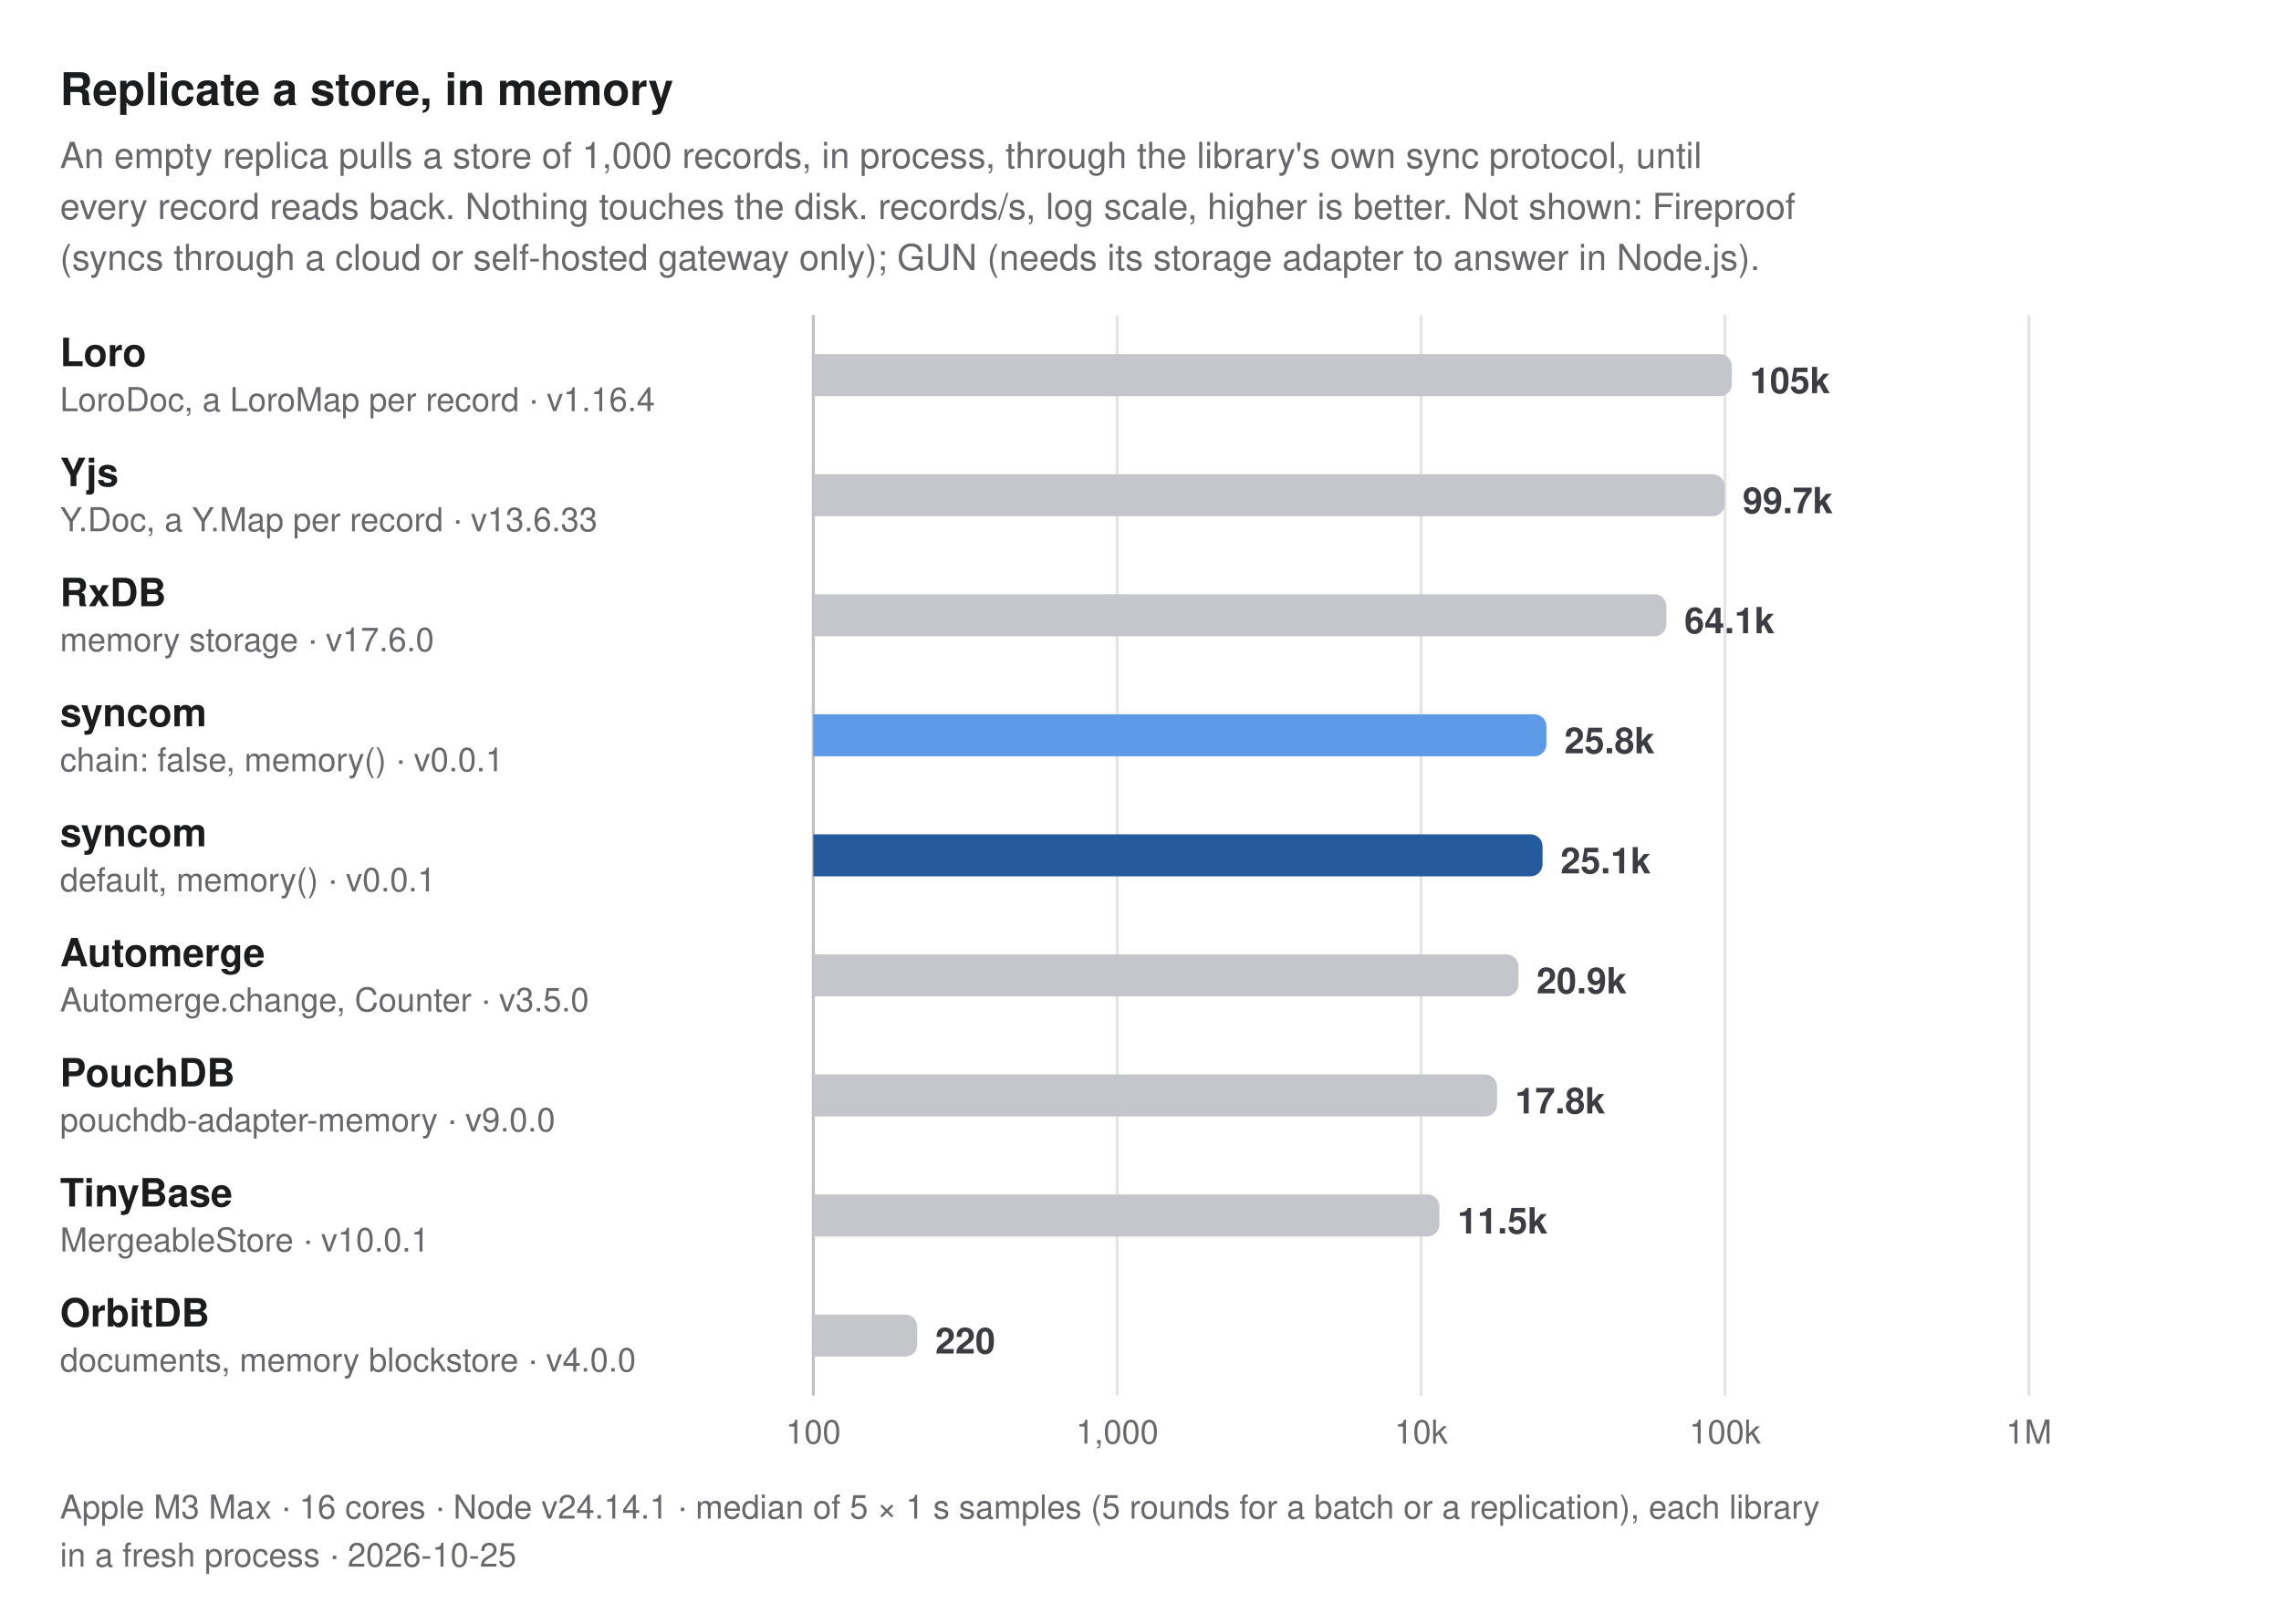
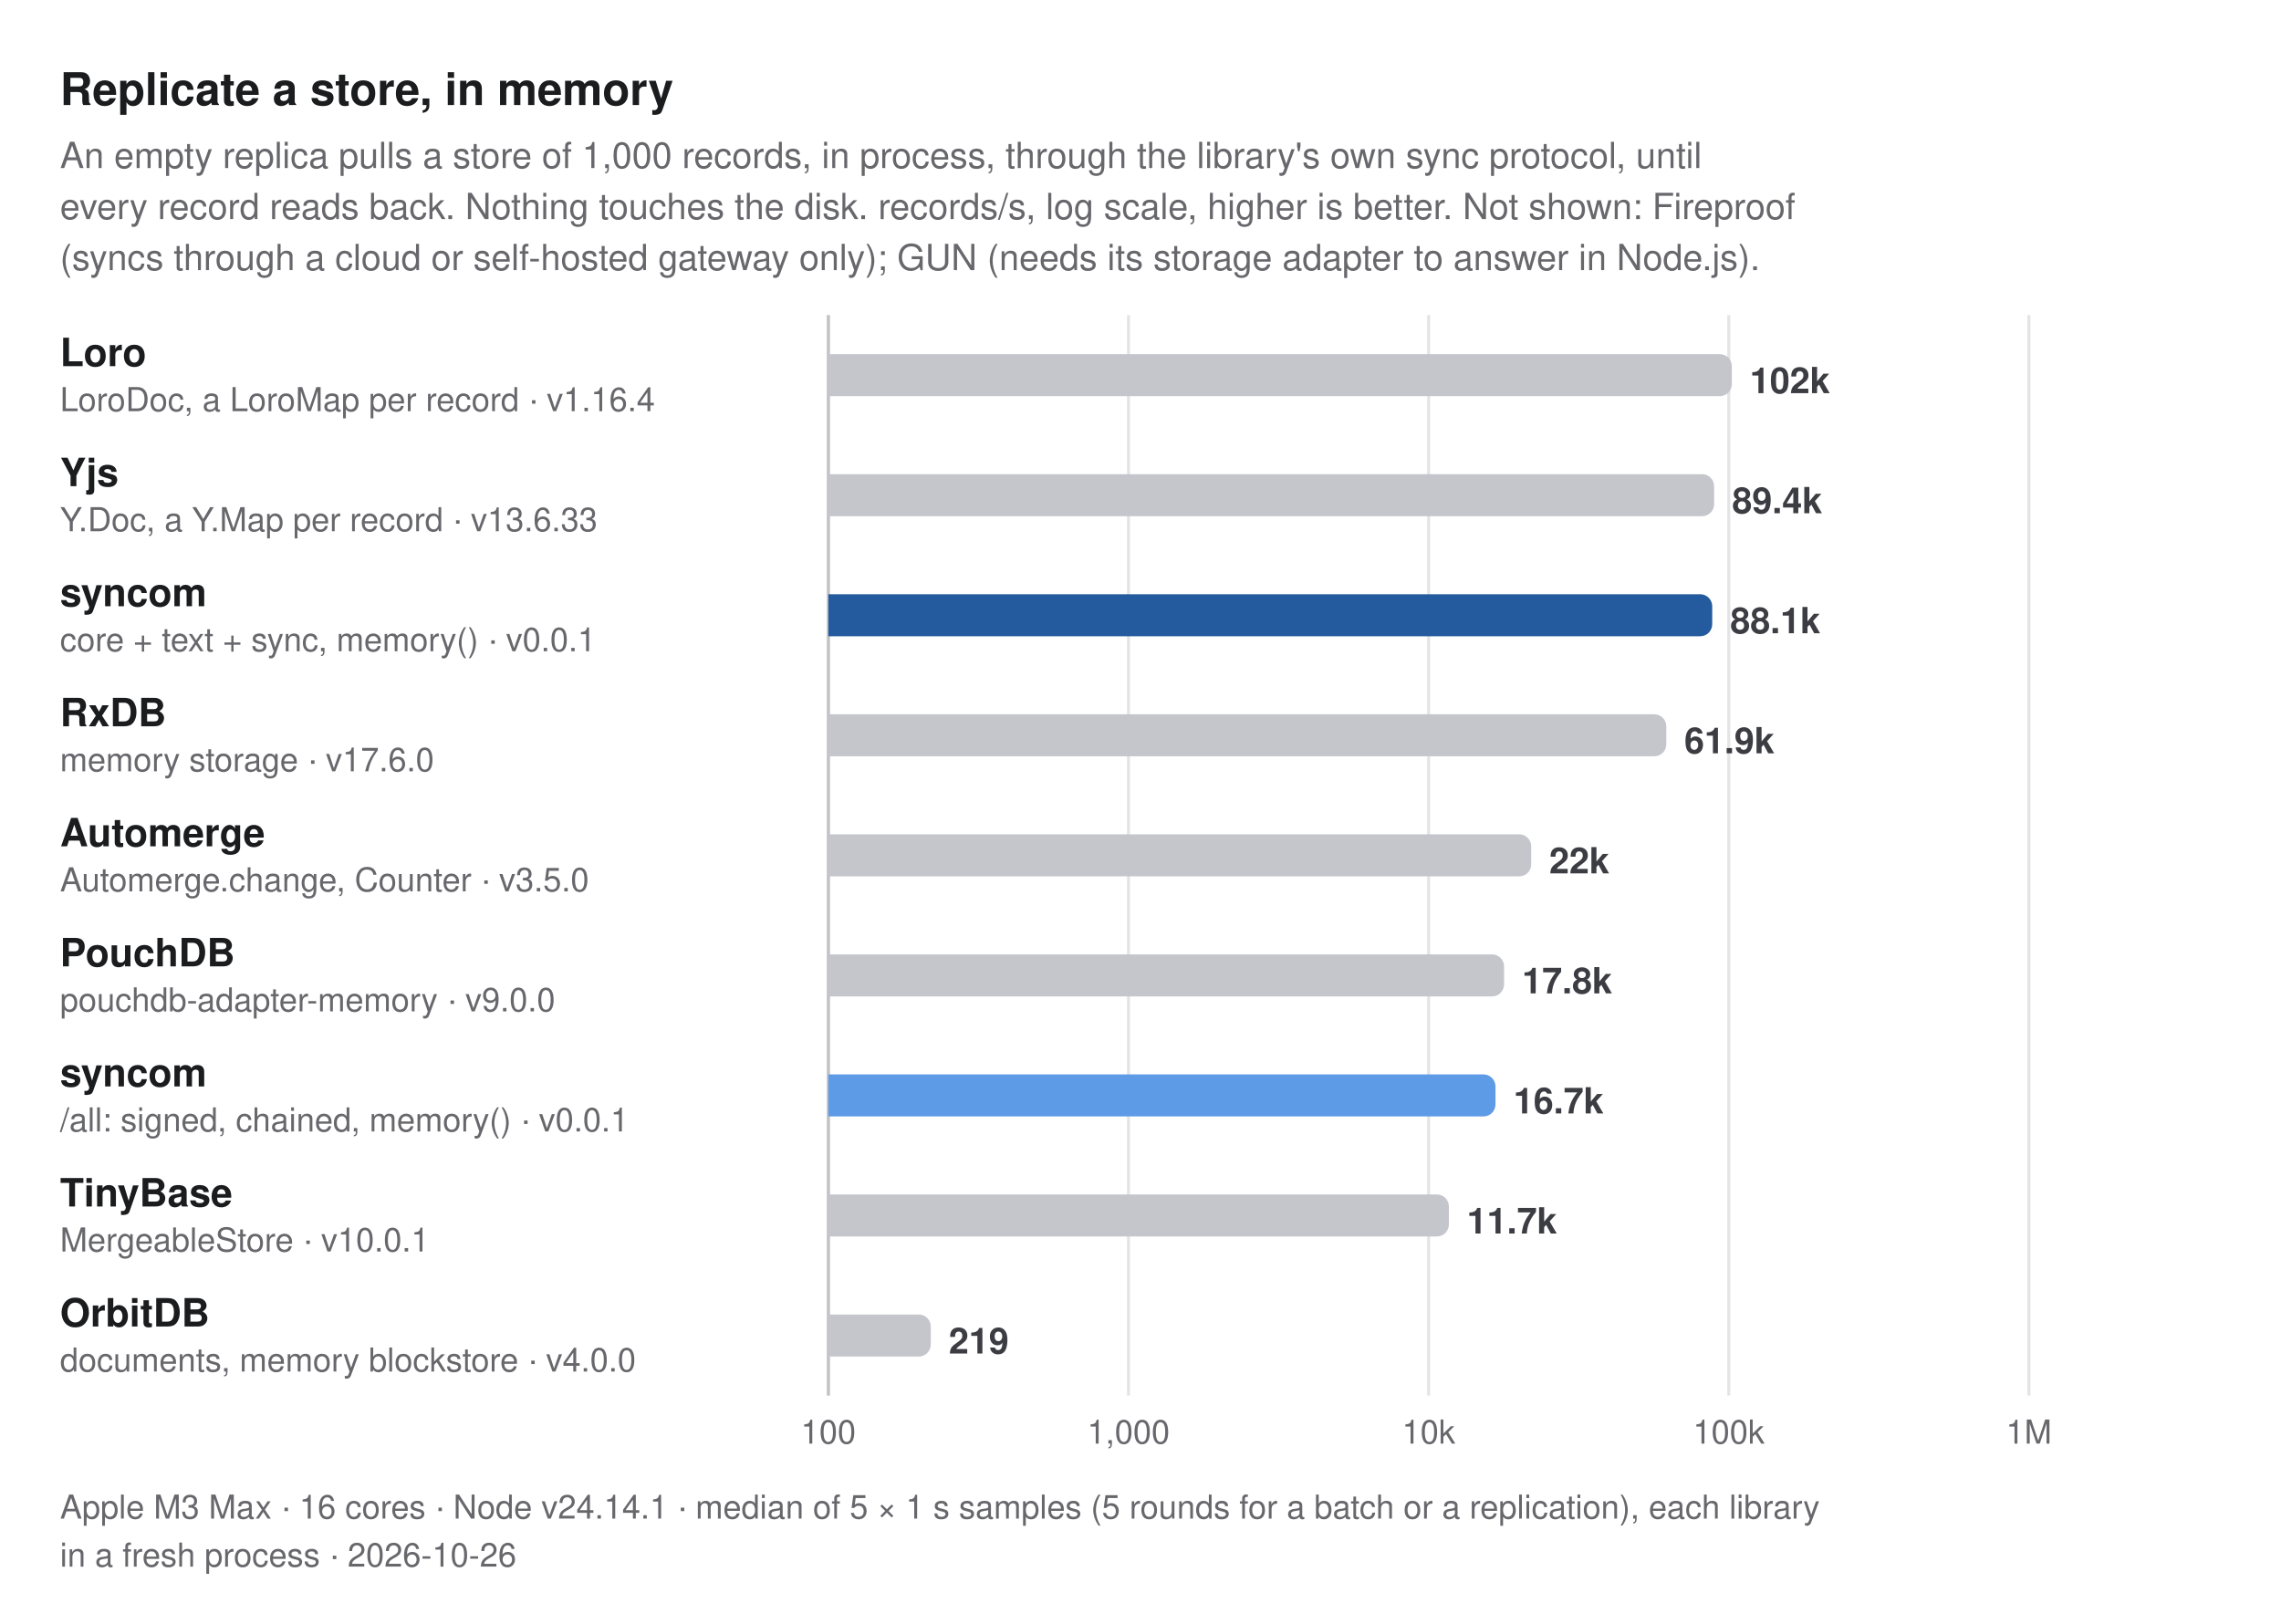
<svg xmlns="http://www.w3.org/2000/svg" width="760" height="541" viewBox="0 0 760 541" role="img" aria-label="Replicate a store, in memory. An empty replica pulls a store of 1,000 records, in process, through the library's own sync protocol, until every record reads back. Nothing touches the disk. records/s, log scale, higher is better. Not shown: Fireproof (syncs through a cloud or self-hosted gateway only); GUN (needs its storage adapter to answer in Node.js).">
  <style>
  text { font-family: -apple-system, BlinkMacSystemFont, "Segoe UI", Helvetica, Arial, sans-serif; }
  .title { font-size: 15px; font-weight: 700; fill: #1b1c1e; }
  .subtitle, .caption { font-size: 12px; fill: #67676c; }
  .caption { font-size: 11px; }
  .group { font-size: 11px; font-weight: 600; letter-spacing: 0.06em; fill: #67676c; }
  .label { font-size: 13px; font-weight: 600; fill: #1b1c1e; }
  .label.primary, .label.secondary { font-weight: 700; }
  .sublabel { font-size: 11px; fill: #67676c; }
  .value { font-size: 12px; font-weight: 600; fill: #3c3c43; font-variant-numeric: tabular-nums; }
  .value.small { font-size: 10px; }
  .legend { font-size: 11px; fill: #3c3c43; }
  .tick { font-size: 11px; fill: #67676c; font-variant-numeric: tabular-nums; }
  .grid { stroke: #e4e4e7; stroke-width: 1; }
  .axis { stroke: #c2c2c4; stroke-width: 1; }
  .ref { stroke: #67676c; stroke-width: 1; stroke-dasharray: 3 3; }
  .bar { fill: #c4c6cc; }
  .bar.primary { fill: #245a9e; }
  .bar.secondary { fill: #5e9be6; }
  @media (prefers-color-scheme: dark) {
    .title, .label { fill: #dfdfd6; }
    .subtitle, .caption, .group, .sublabel, .tick { fill: #98989f; }
    .value, .legend { fill: #c2c2c4; }
    .grid { stroke: #2e2e32; }
    .axis { stroke: #48484c; }
    .ref { stroke: #98989f; }
    .bar { fill: #46474e; }
    .bar.primary { fill: #8dbcf2; }
    .bar.secondary { fill: #3d7bd0; }
  }
</style>
  <text class="title" x="20" y="35">Replicate a store, in memory</text>
  <text class="subtitle" x="20" y="56">An empty replica pulls a store of 1,000 records, in process, through the library's own sync protocol, until</text>
  <text class="subtitle" x="20" y="73">every record reads back. Nothing touches the disk. records/s, log scale, higher is better. Not shown: Fireproof</text>
  <text class="subtitle" x="20" y="90">(syncs through a cloud or self-hosted gateway only); GUN (needs its storage adapter to answer in Node.js).</text>
-   <line class="grid" x1="271" y1="105" x2="271" y2="465" />
-   <text class="tick" x="271" y="481" text-anchor="middle">100</text>
-   <line class="grid" x1="372.25" y1="105" x2="372.25" y2="465" />
-   <text class="tick" x="372.25" y="481" text-anchor="middle">1,000</text>
-   <line class="grid" x1="473.5" y1="105" x2="473.5" y2="465" />
-   <text class="tick" x="473.5" y="481" text-anchor="middle">10k</text>
-   <line class="grid" x1="574.75" y1="105" x2="574.75" y2="465" />
-   <text class="tick" x="574.75" y="481" text-anchor="middle">100k</text>
+   <line class="grid" x1="276" y1="105" x2="276" y2="465" />
+   <text class="tick" x="276" y="481" text-anchor="middle">100</text>
+   <line class="grid" x1="376" y1="105" x2="376" y2="465" />
+   <text class="tick" x="376" y="481" text-anchor="middle">1,000</text>
+   <line class="grid" x1="476" y1="105" x2="476" y2="465" />
+   <text class="tick" x="476" y="481" text-anchor="middle">10k</text>
+   <line class="grid" x1="576" y1="105" x2="576" y2="465" />
+   <text class="tick" x="576" y="481" text-anchor="middle">100k</text>
  <line class="grid" x1="676" y1="105" x2="676" y2="465" />
  <text class="tick" x="676" y="481" text-anchor="middle">1M</text>
-   <line class="axis" x1="271" y1="105" x2="271" y2="465" />
+   <line class="axis" x1="276" y1="105" x2="276" y2="465" />
  <g>
    <text class="label" x="20" y="122">Loro</text>
    <text class="sublabel" x="20" y="137">LoroDoc, a LoroMap per record · v1.16.4</text>
-     <path class="bar" d="M271,118H573.034A4,4 0 0 1 577.034,122V128A4,4 0 0 1 573.034,132H271Z" />
-     <text class="value" x="583.034" y="131">105k</text>
+     <path class="bar" d="M276,118H573.024A4,4 0 0 1 577.024,122V128A4,4 0 0 1 573.024,132H276Z" />
+     <text class="value" x="583.024" y="131">102k</text>
  </g>
  <g>
    <text class="label" x="20" y="162">Yjs</text>
    <text class="sublabel" x="20" y="177">Y.Doc, a Y.Map per record · v13.6.33</text>
-     <path class="bar" d="M271,158H570.631A4,4 0 0 1 574.631,162V168A4,4 0 0 1 570.631,172H271Z" />
-     <text class="value" x="580.631" y="171">99.7k</text>
+     <path class="bar" d="M276,158H567.118A4,4 0 0 1 571.118,162V168A4,4 0 0 1 567.118,172H276Z" />
+     <text class="value" x="577.118" y="171">89.4k</text>
  </g>
  <g>
-     <text class="label" x="20" y="202">RxDB</text>
-     <text class="sublabel" x="20" y="217">memory storage · v17.6.0</text>
-     <path class="bar" d="M271,198H551.21A4,4 0 0 1 555.21,202V208A4,4 0 0 1 551.21,212H271Z" />
-     <text class="value" x="561.21" y="211">64.1k</text>
+     <text class="label primary" x="20" y="202">syncom</text>
+     <text class="sublabel" x="20" y="217">core + text + sync, memory() · v0.0.1</text>
+     <path class="bar primary" d="M276,198H566.491A4,4 0 0 1 570.491,202V208A4,4 0 0 1 566.491,212H276Z" />
+     <text class="value" x="576.491" y="211">88.1k</text>
  </g>
  <g>
-     <text class="label secondary" x="20" y="242">syncom</text>
-     <text class="sublabel" x="20" y="257">chain: false, memory() · v0.0.1</text>
-     <path class="bar secondary" d="M271,238H511.238A4,4 0 0 1 515.238,242V248A4,4 0 0 1 511.238,252H271Z" />
-     <text class="value" x="521.238" y="251">25.8k</text>
+     <text class="label" x="20" y="242">RxDB</text>
+     <text class="sublabel" x="20" y="257">memory storage · v17.6.0</text>
+     <path class="bar" d="M276,238H551.191A4,4 0 0 1 555.191,242V248A4,4 0 0 1 551.191,252H276Z" />
+     <text class="value" x="561.191" y="251">61.9k</text>
  </g>
  <g>
-     <text class="label primary" x="20" y="282">syncom</text>
-     <text class="sublabel" x="20" y="297">default, memory() · v0.0.1</text>
-     <path class="bar primary" d="M271,278H509.95A4,4 0 0 1 513.95,282V288A4,4 0 0 1 509.95,292H271Z" />
-     <text class="value" x="519.95" y="291">25.1k</text>
+     <text class="label" x="20" y="282">Automerge</text>
+     <text class="sublabel" x="20" y="297">Automerge.change, Counter · v3.5.0</text>
+     <path class="bar" d="M276,278H506.182A4,4 0 0 1 510.182,282V288A4,4 0 0 1 506.182,292H276Z" />
+     <text class="value" x="516.182" y="291">22k</text>
  </g>
  <g>
-     <text class="label" x="20" y="322">Automerge</text>
-     <text class="sublabel" x="20" y="337">Automerge.change, Counter · v3.5.0</text>
-     <path class="bar" d="M271,318H501.941A4,4 0 0 1 505.941,322V328A4,4 0 0 1 501.941,332H271Z" />
-     <text class="value" x="511.941" y="331">20.9k</text>
+     <text class="label" x="20" y="322">PouchDB</text>
+     <text class="sublabel" x="20" y="337">pouchdb-adapter-memory · v9.0.0</text>
+     <path class="bar" d="M276,318H497.137A4,4 0 0 1 501.137,322V328A4,4 0 0 1 497.137,332H276Z" />
+     <text class="value" x="507.137" y="331">17.8k</text>
  </g>
  <g>
-     <text class="label" x="20" y="362">PouchDB</text>
-     <text class="sublabel" x="20" y="377">pouchdb-adapter-memory · v9.0.0</text>
-     <path class="bar" d="M271,358H494.796A4,4 0 0 1 498.796,362V368A4,4 0 0 1 494.796,372H271Z" />
-     <text class="value" x="504.796" y="371">17.8k</text>
+     <text class="label secondary" x="20" y="362">syncom</text>
+     <text class="sublabel" x="20" y="377">/all: signed, chained, memory() · v0.0.1</text>
+     <path class="bar secondary" d="M276,358H494.28A4,4 0 0 1 498.28,362V368A4,4 0 0 1 494.28,372H276Z" />
+     <text class="value" x="504.28" y="371">16.7k</text>
  </g>
  <g>
    <text class="label" x="20" y="402">TinyBase</text>
    <text class="sublabel" x="20" y="417">MergeableStore · v10.0.1</text>
-     <path class="bar" d="M271,398H475.593A4,4 0 0 1 479.593,402V408A4,4 0 0 1 475.593,412H271Z" />
-     <text class="value" x="485.593" y="411">11.5k</text>
+     <path class="bar" d="M276,398H478.751A4,4 0 0 1 482.751,402V408A4,4 0 0 1 478.751,412H276Z" />
+     <text class="value" x="488.751" y="411">11.7k</text>
  </g>
  <g>
    <text class="label" x="20" y="442">OrbitDB</text>
    <text class="sublabel" x="20" y="457">documents, memory blockstore · v4.0.0</text>
-     <path class="bar" d="M271,438H301.612A4,4 0 0 1 305.612,442V448A4,4 0 0 1 301.612,452H271Z" />
-     <text class="value" x="311.612" y="451">220</text>
+     <path class="bar" d="M276,438H306.121A4,4 0 0 1 310.121,442V448A4,4 0 0 1 306.121,452H276Z" />
+     <text class="value" x="316.121" y="451">219</text>
  </g>
  <text class="caption" x="20" y="506">Apple M3 Max · 16 cores · Node v24.14.1 · median of 5 × 1 s samples (5 rounds for a batch or a replication), each library</text>
-   <text class="caption" x="20" y="522">in a fresh process · 2026-10-25</text>
+   <text class="caption" x="20" y="522">in a fresh process · 2026-10-26</text>
</svg>
